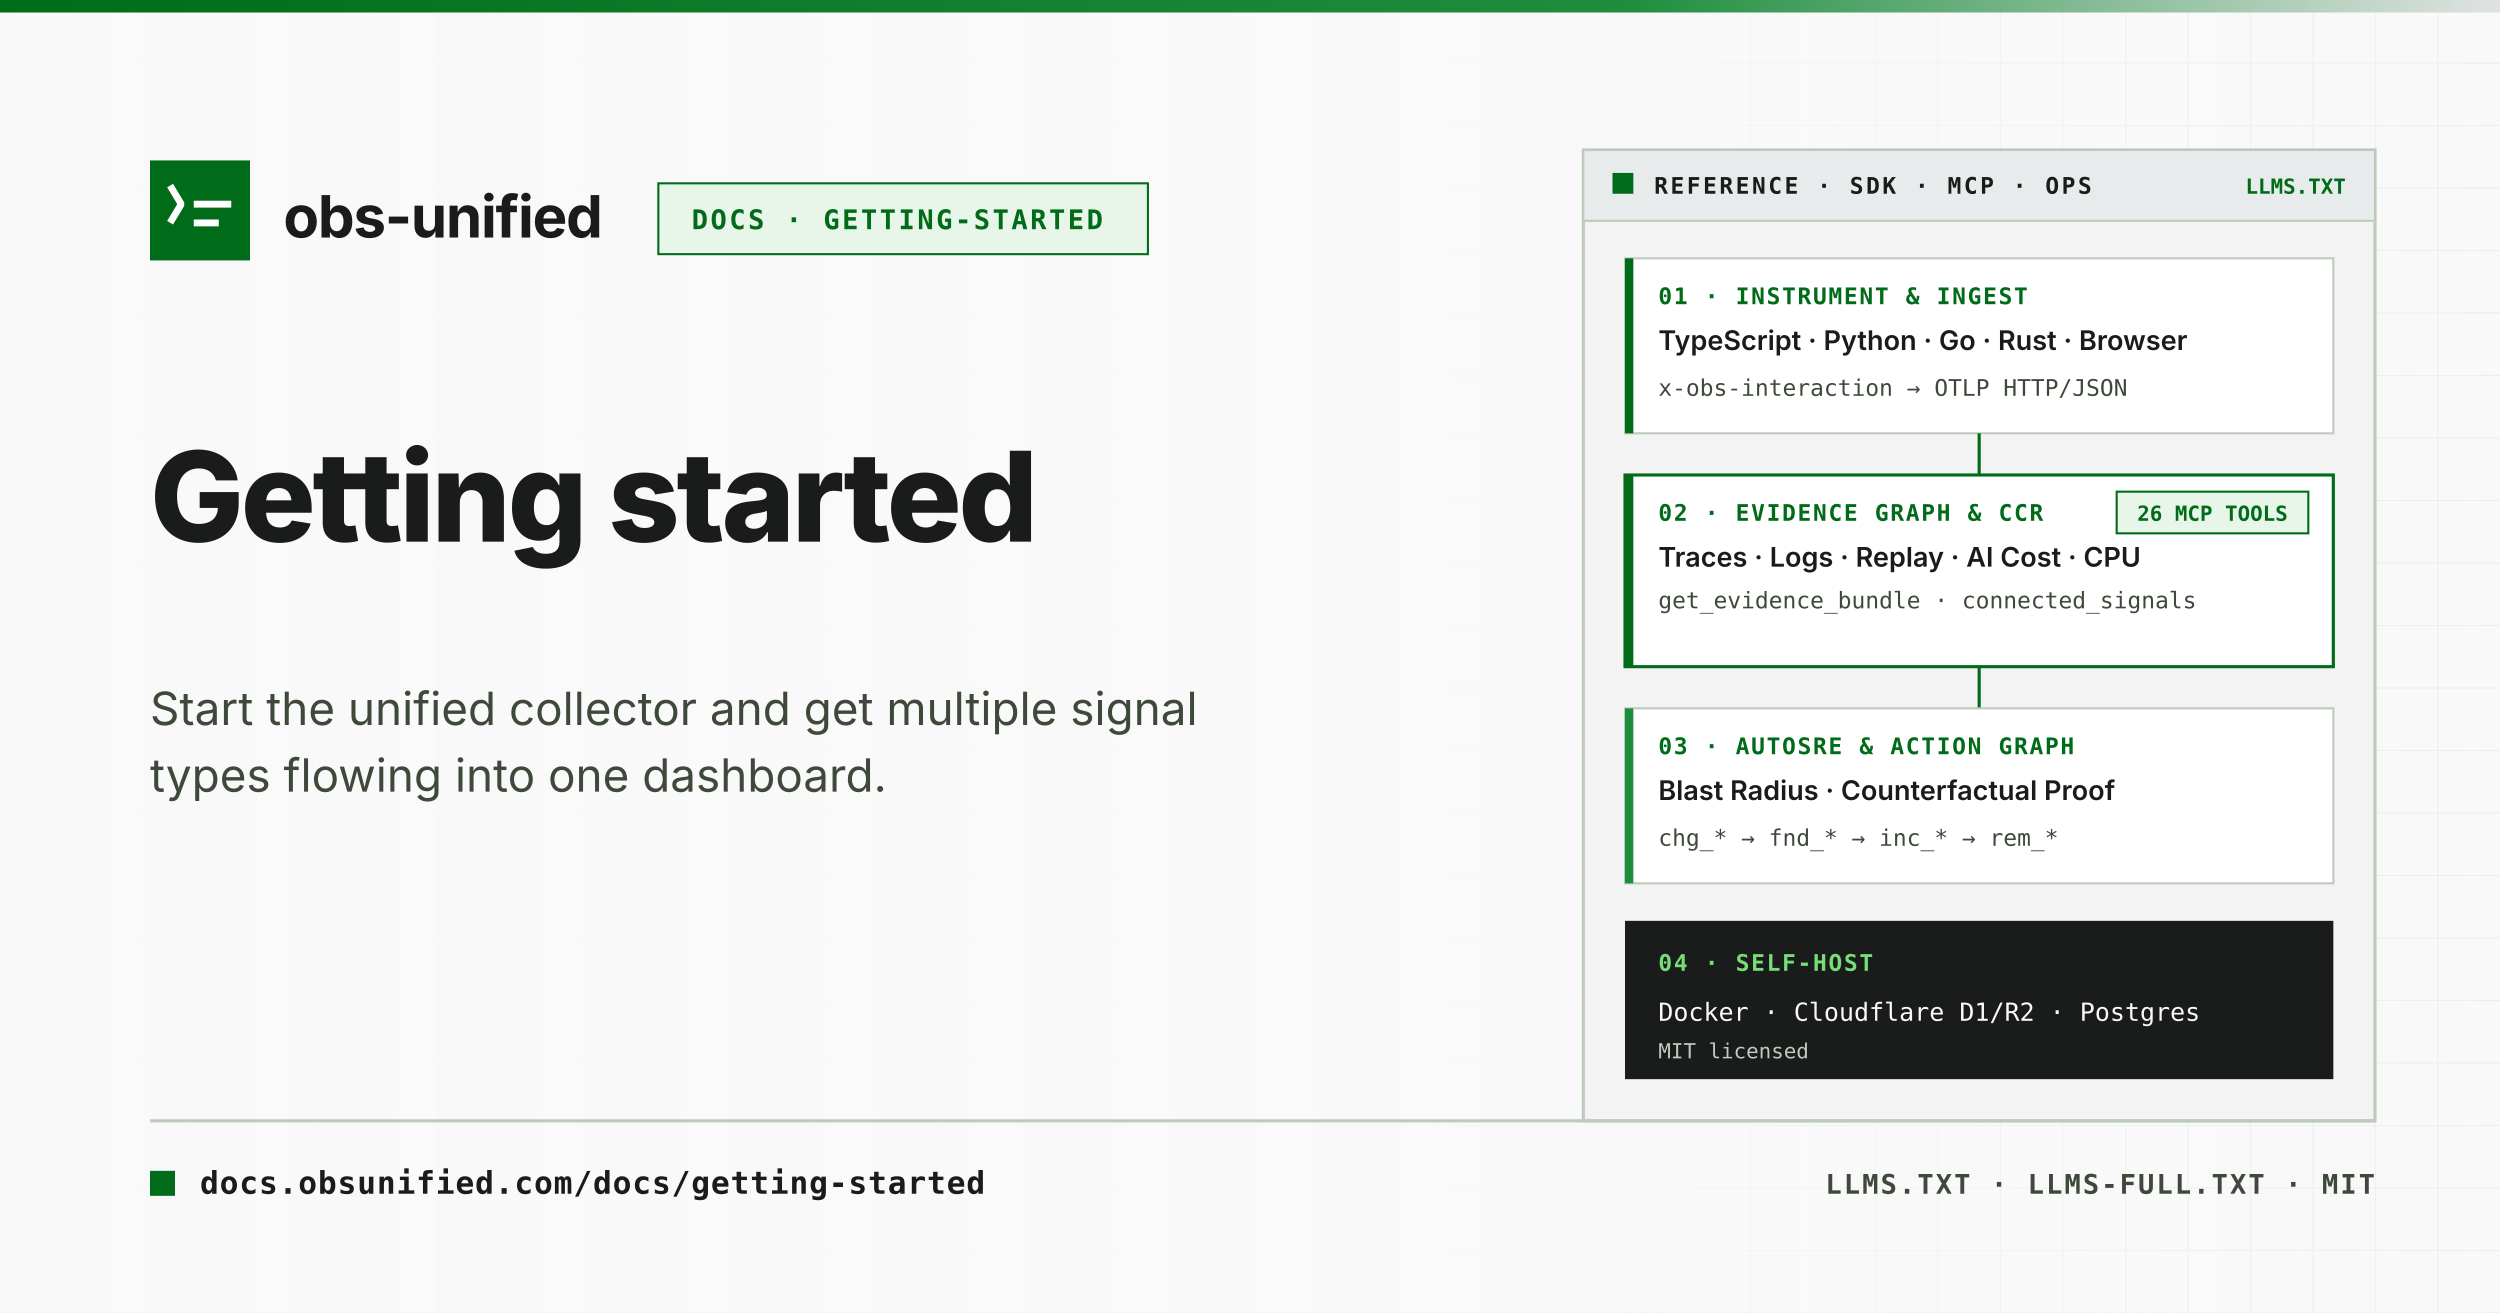
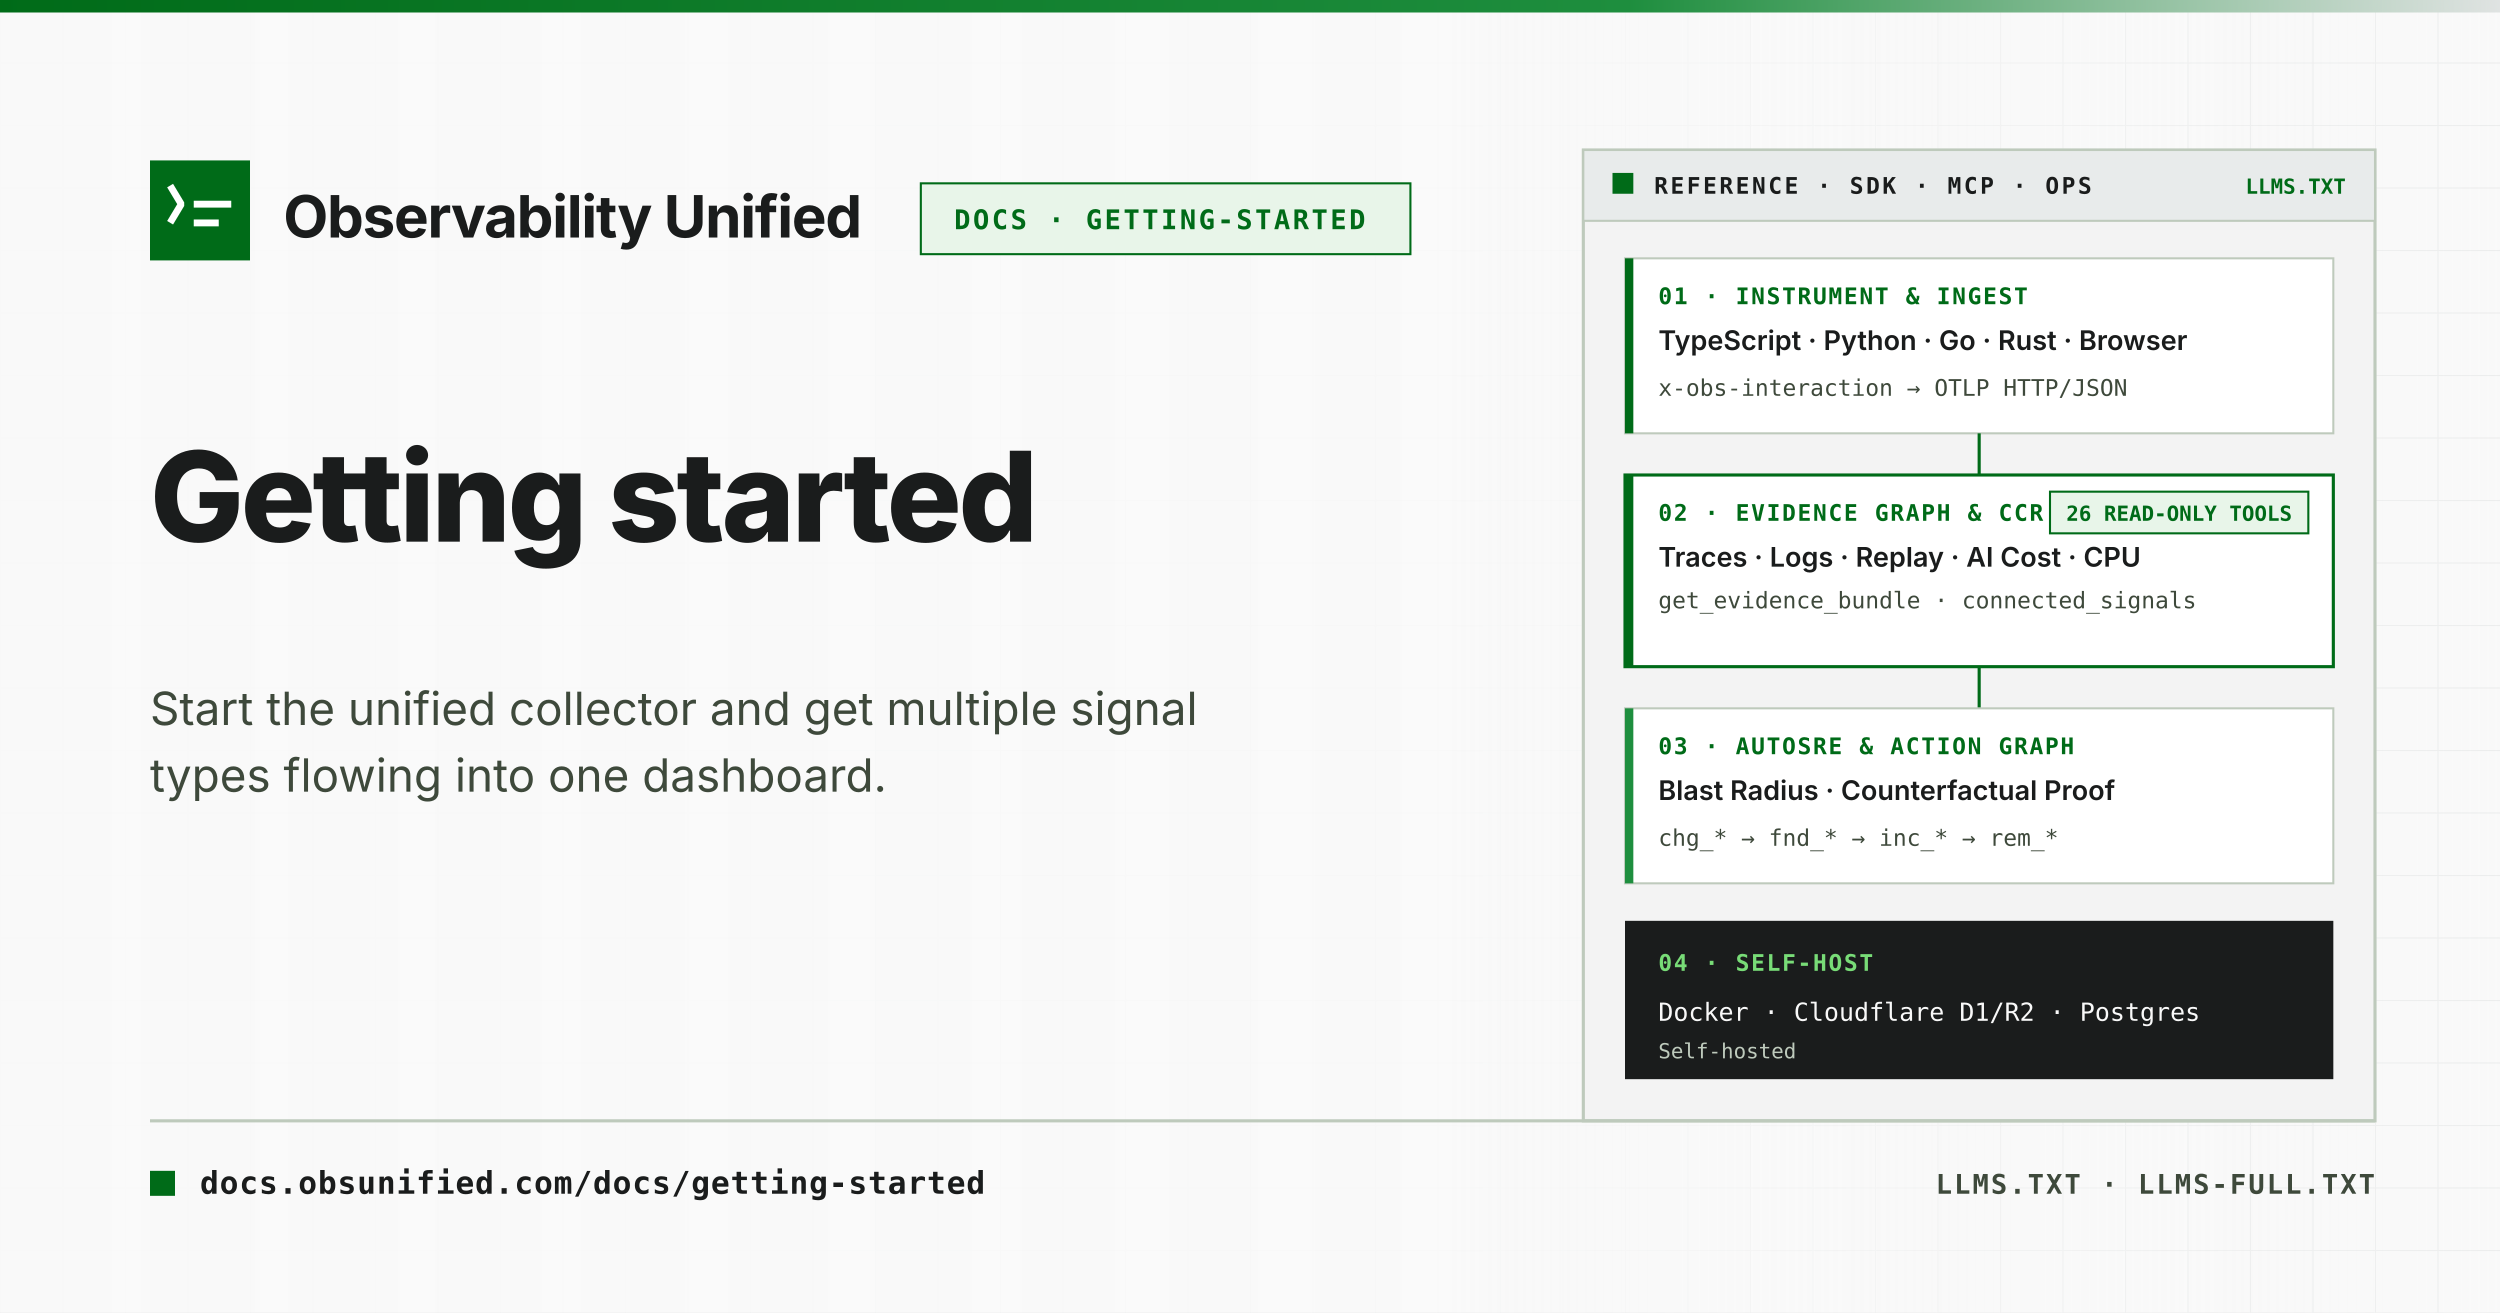
- <svg xmlns="http://www.w3.org/2000/svg" viewBox="0 0 1200 630" width="1200" height="630" role="img" aria-label="Getting started — obs-unified documentation">
+ <svg xmlns="http://www.w3.org/2000/svg" viewBox="0 0 1200 630" width="1200" height="630" role="img" aria-label="Getting started — Observability Unified documentation">
  <defs>
    <pattern id="grid" width="30" height="30" patternUnits="userSpaceOnUse">
      <path d="M 30 0 L 0 0 0 30" fill="none" stroke="#E2E4E4" stroke-width="1" />
    </pattern>
    <linearGradient id="surfaceFade" x1="0" y1="0" x2="1" y2="0">
      <stop offset="0%" stop-color="#F9F9F9" stop-opacity="0.97" />
      <stop offset="58%" stop-color="#F9F9F9" stop-opacity="0.93" />
      <stop offset="100%" stop-color="#F9F9F9" stop-opacity="0.45" />
    </linearGradient>
    <linearGradient id="accentBar" x1="0" y1="0" x2="1" y2="0">
      <stop offset="0%" stop-color="#006B18" />
      <stop offset="65%" stop-color="#1E8E3E" />
      <stop offset="100%" stop-color="#E2E4E4" />
    </linearGradient>
  </defs>
  <rect width="1200" height="630" fill="#F9F9F9" />
  <rect width="1200" height="630" fill="url(#grid)" />
  <rect width="1200" height="630" fill="url(#surfaceFade)" />
  <rect x="0" y="0" width="1200" height="6" fill="url(#accentBar)" />
  <g transform="translate(760, 72)">
    <rect x="0" y="0" width="380" height="466" fill="#F3F3F3" stroke="#BECABC" stroke-width="1.5" />
    <rect x="0" y="0" width="380" height="34" fill="#E8EBEB" stroke="#BECABC" stroke-width="1" />
    <rect x="14" y="11" width="10" height="10" fill="#006B18" />
    <text x="34" y="21" font-family="'JetBrains Mono', 'SFMono-Regular', Menlo, monospace" font-size="11" font-weight="700" fill="#1A1C1C" letter-spacing="1.2">REFERENCE · SDK · MCP · OPS</text>
    <text x="366" y="21" text-anchor="end" font-family="'JetBrains Mono', 'SFMono-Regular', Menlo, monospace" font-size="10" font-weight="600" fill="#006B18">LLMS.TXT</text>
    <rect x="20" y="52" width="340" height="84" fill="#FFFFFF" stroke="#BECABC" stroke-width="1" />
    <rect x="20" y="52" width="4" height="84" fill="#006B18" />
    <text x="36" y="74" font-family="'JetBrains Mono', 'SFMono-Regular', Menlo, monospace" font-size="11" font-weight="700" fill="#006B18" letter-spacing="0.8">01 · INSTRUMENT &amp; INGEST</text>
    <text x="36" y="96" font-family="'Inter', -apple-system, sans-serif" font-size="13" font-weight="600" fill="#1A1C1C">TypeScript · Python · Go · Rust · Browser</text>
    <text x="36" y="118" font-family="'JetBrains Mono', 'SFMono-Regular', Menlo, monospace" font-size="11" font-weight="500" fill="#3E493B">x-obs-interaction → OTLP HTTP/JSON</text>
    <line x1="190" y1="136" x2="190" y2="156" stroke="#006B18" stroke-width="1.5" />
    <rect x="20" y="156" width="340" height="92" fill="#FFFFFF" stroke="#006B18" stroke-width="1.5" />
    <rect x="20" y="156" width="4" height="92" fill="#006B18" />
    <text x="36" y="178" font-family="'JetBrains Mono', 'SFMono-Regular', Menlo, monospace" font-size="11" font-weight="700" fill="#006B18" letter-spacing="0.8">02 · EVIDENCE GRAPH &amp; CCR</text>
    <text x="36" y="200" font-family="'Inter', -apple-system, sans-serif" font-size="13" font-weight="600" fill="#1A1C1C">Traces · Logs · Replay · AI Cost · CPU</text>
    <text x="36" y="220" font-family="'JetBrains Mono', 'SFMono-Regular', Menlo, monospace" font-size="11" font-weight="500" fill="#3E493B">get_evidence_bundle · connected_signals</text>
-     <rect x="256" y="164" width="92" height="20" fill="#E8F5E9" stroke="#006B18" stroke-width="1" />
-     <text x="302" y="178" text-anchor="middle" font-family="'JetBrains Mono', 'SFMono-Regular', Menlo, monospace" font-size="10" font-weight="700" fill="#006B18">26 MCP TOOLS</text>
+     <rect x="224" y="164" width="124" height="20" fill="#E8F5E9" stroke="#006B18" stroke-width="1" />
+     <text x="286" y="178" text-anchor="middle" font-family="'JetBrains Mono', 'SFMono-Regular', Menlo, monospace" font-size="10" font-weight="700" fill="#006B18">26 READ-ONLY TOOLS</text>
    <line x1="190" y1="248" x2="190" y2="268" stroke="#006B18" stroke-width="1.5" />
    <rect x="20" y="268" width="340" height="84" fill="#FFFFFF" stroke="#BECABC" stroke-width="1" />
    <rect x="20" y="268" width="4" height="84" fill="#1E8E3E" />
    <text x="36" y="290" font-family="'JetBrains Mono', 'SFMono-Regular', Menlo, monospace" font-size="11" font-weight="700" fill="#006B18" letter-spacing="0.8">03 · AUTOSRE &amp; ACTION GRAPH</text>
    <text x="36" y="312" font-family="'Inter', -apple-system, sans-serif" font-size="13" font-weight="600" fill="#1A1C1C">Blast Radius · Counterfactual Proof</text>
    <text x="36" y="334" font-family="'JetBrains Mono', 'SFMono-Regular', Menlo, monospace" font-size="11" font-weight="500" fill="#3E493B">chg_* → fnd_* → inc_* → rem_*</text>
    <rect x="20" y="370" width="340" height="76" fill="#1A1C1C" />
    <text x="36" y="394" font-family="'JetBrains Mono', 'SFMono-Regular', Menlo, monospace" font-size="11" font-weight="700" fill="#78DC77" letter-spacing="0.8">04 · SELF-HOST</text>
    <text x="36" y="418" font-family="'JetBrains Mono', 'SFMono-Regular', Menlo, monospace" font-size="12" font-weight="500" fill="#F9F9F9">Docker · Cloudflare D1/R2 · Postgres</text>
-     <text x="36" y="436" font-family="'JetBrains Mono', 'SFMono-Regular', Menlo, monospace" font-size="10" font-weight="500" fill="#BECABC">MIT licensed</text>
+     <text x="36" y="436" font-family="'JetBrains Mono', 'SFMono-Regular', Menlo, monospace" font-size="10" font-weight="500" fill="#BECABC">Self-hosted</text>
  </g>
  <g transform="translate(72, 72)">
    <g transform="translate(0, 5) scale(1.5)">
      <rect width="32" height="32" fill="#006B18" />
      <path d="M7 9 L10 14 L7 19" fill="none" stroke="#FFFFFF" stroke-width="2.2" stroke-linejoin="bevel" stroke-linecap="square" />
      <rect x="14" y="12.9" width="12" height="2.2" fill="#FFFFFF" />
      <rect x="14" y="18.9" width="8" height="2.2" fill="#FFFFFF" />
    </g>
-     <text x="64" y="42" font-family="'Inter', -apple-system, BlinkMacSystemFont, 'Segoe UI', sans-serif" font-size="28" font-weight="700" fill="#1A1C1C" letter-spacing="-0.6">obs-unified</text>
-     <rect x="244" y="16" width="235" height="34" fill="#E8F5E9" stroke="#006B18" stroke-width="1" />
-     <text x="260" y="38" font-family="'JetBrains Mono', 'SFMono-Regular', Menlo, monospace" font-size="13" font-weight="700" fill="#006B18" letter-spacing="1.2">DOCS · GETTING-STARTED</text>
+     <text x="64" y="42" font-family="'Inter', -apple-system, BlinkMacSystemFont, 'Segoe UI', sans-serif" font-size="28" font-weight="700" fill="#1A1C1C" letter-spacing="-0.6">Observability Unified</text>
+     <rect x="370" y="16" width="235" height="34" fill="#E8F5E9" stroke="#006B18" stroke-width="1" />
+     <text x="386" y="38" font-family="'JetBrains Mono', 'SFMono-Regular', Menlo, monospace" font-size="13" font-weight="700" fill="#006B18" letter-spacing="1.2">DOCS · GETTING-STARTED</text>
  </g>
  <text x="72" y="260" font-family="'Inter', -apple-system, BlinkMacSystemFont, 'Segoe UI', sans-serif" font-size="60" font-weight="800" fill="#1A1C1C" letter-spacing="-1.6">Getting started</text>
  <text x="72" y="348" font-family="'Inter', -apple-system, BlinkMacSystemFont, 'Segoe UI', sans-serif" font-size="22" font-weight="400" fill="#3E493B">Start the unified collector and get multiple signal</text>
  <text x="72" y="380" font-family="'Inter', -apple-system, BlinkMacSystemFont, 'Segoe UI', sans-serif" font-size="22" font-weight="400" fill="#3E493B">types flowing into one dashboard.</text>
  <line x1="72" y1="538" x2="1140" y2="538" stroke="#BECABC" stroke-width="1.5" />
  <rect x="72" y="562" width="12" height="12" fill="#006B18" />
  <text x="96" y="573" font-family="'JetBrains Mono', 'SFMono-Regular', Menlo, monospace" font-size="15" font-weight="700" fill="#1A1C1C" letter-spacing="0.4">docs.obsunified.com/docs/getting-started</text>
-   <text x="1140" y="573" text-anchor="end" font-family="'JetBrains Mono', 'SFMono-Regular', Menlo, monospace" font-size="13" font-weight="600" fill="#3E493B" letter-spacing="1">LLMS.TXT · LLMS-FULL.TXT · MIT</text>
+   <text x="1140" y="573" text-anchor="end" font-family="'JetBrains Mono', 'SFMono-Regular', Menlo, monospace" font-size="13" font-weight="600" fill="#3E493B" letter-spacing="1">LLMS.TXT · LLMS-FULL.TXT</text>
</svg>
